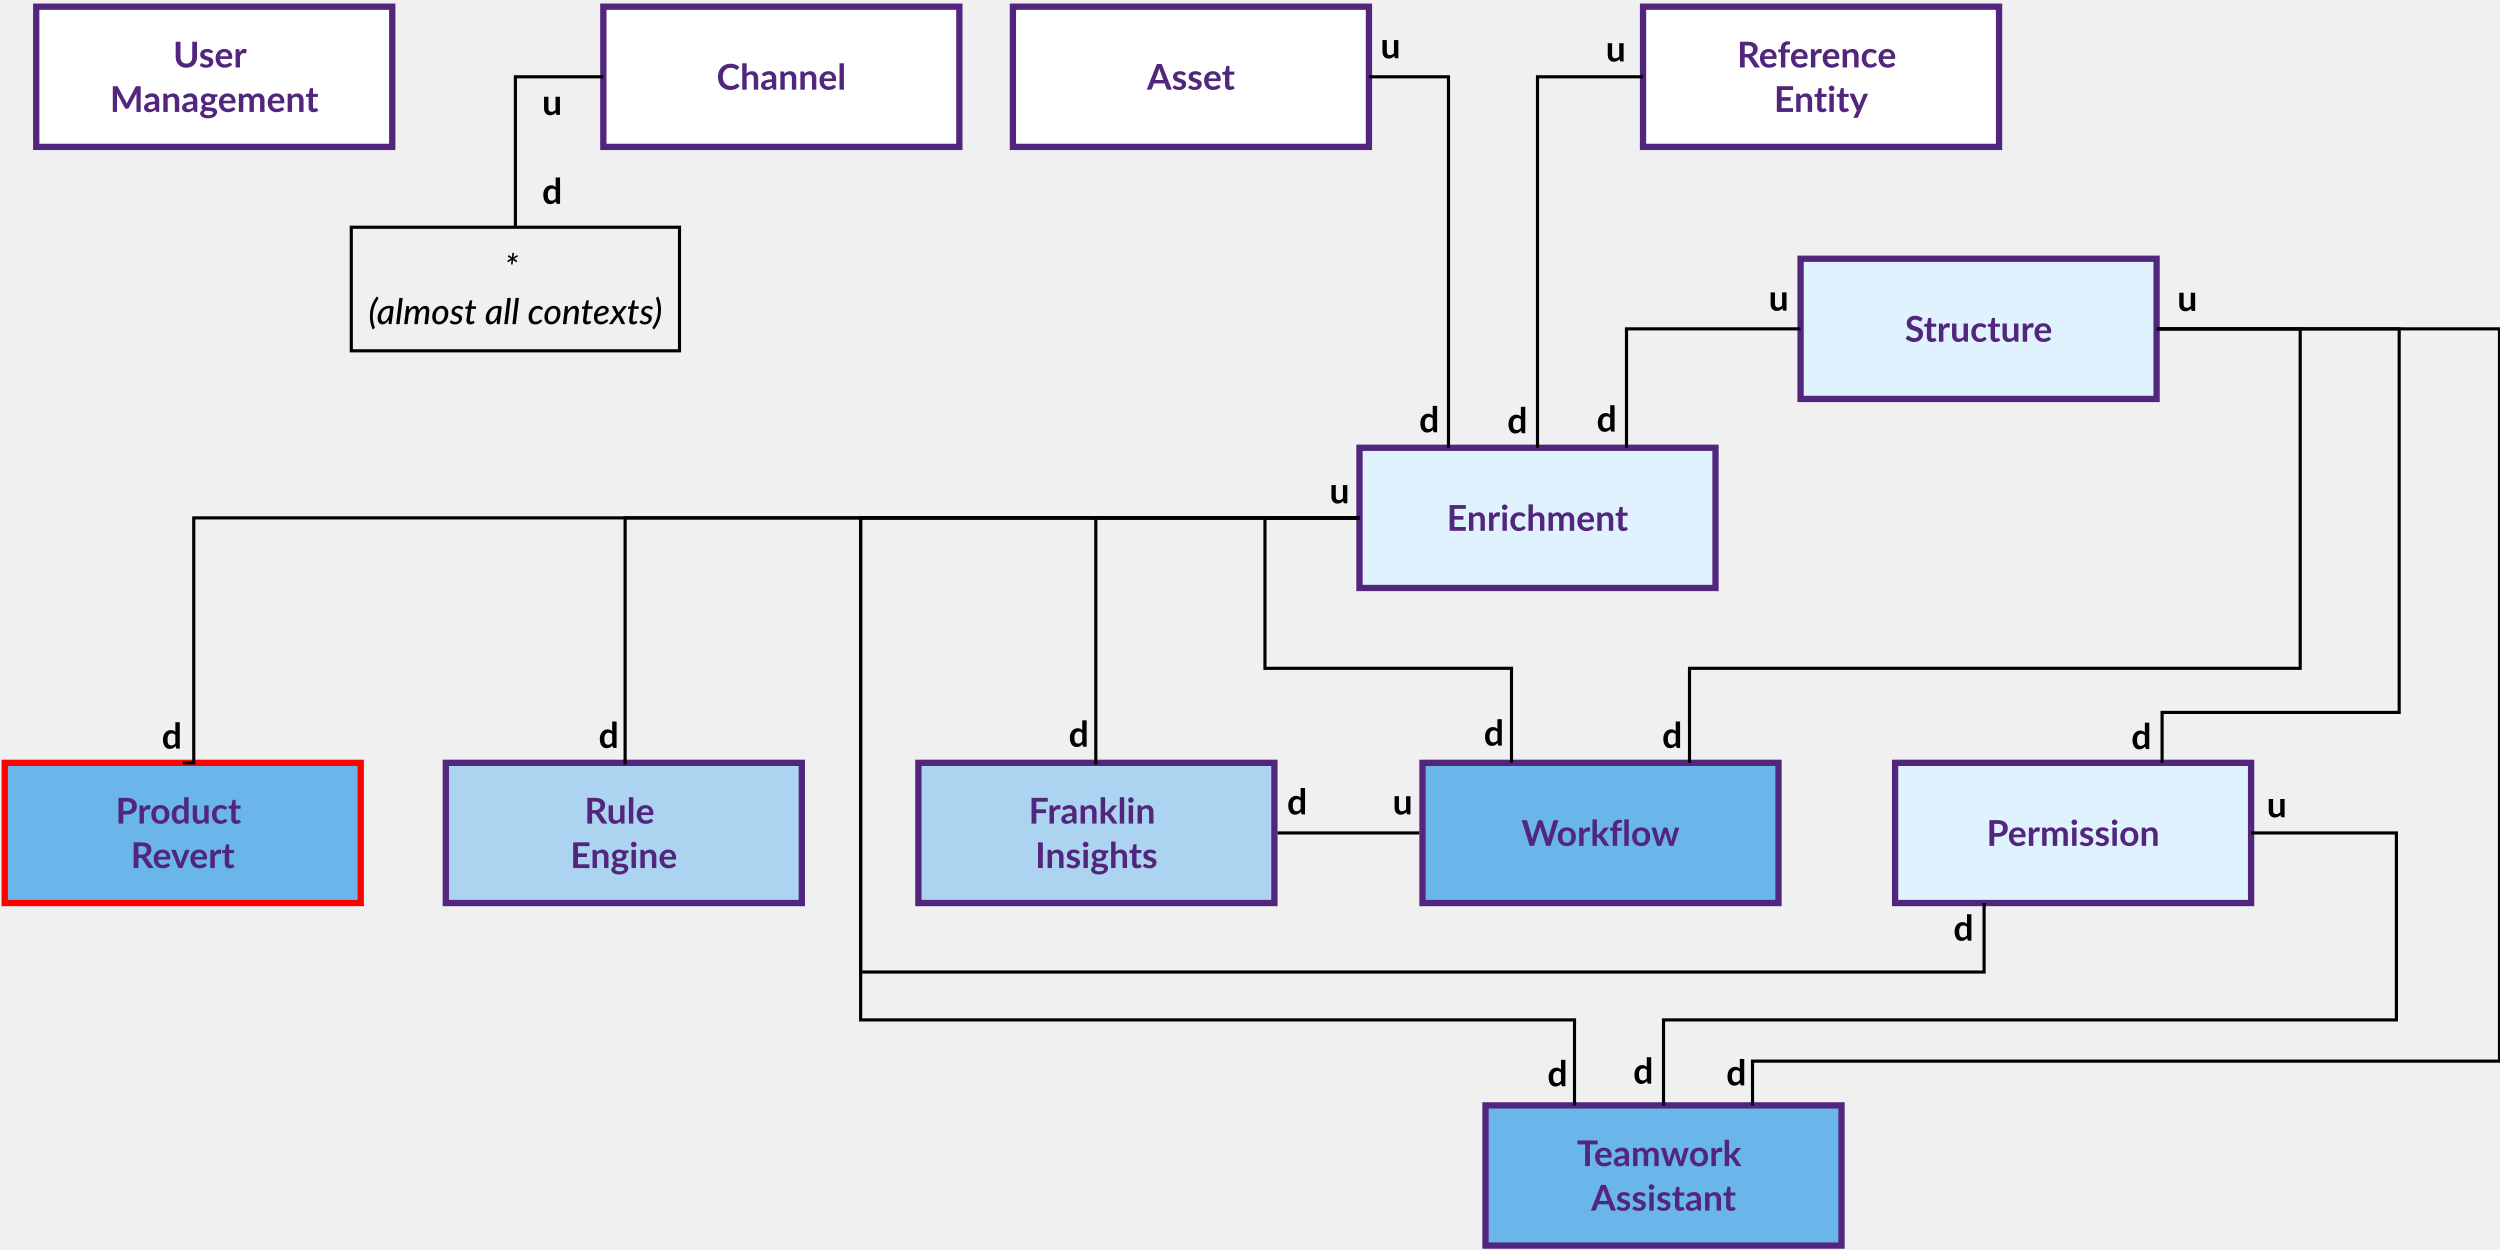
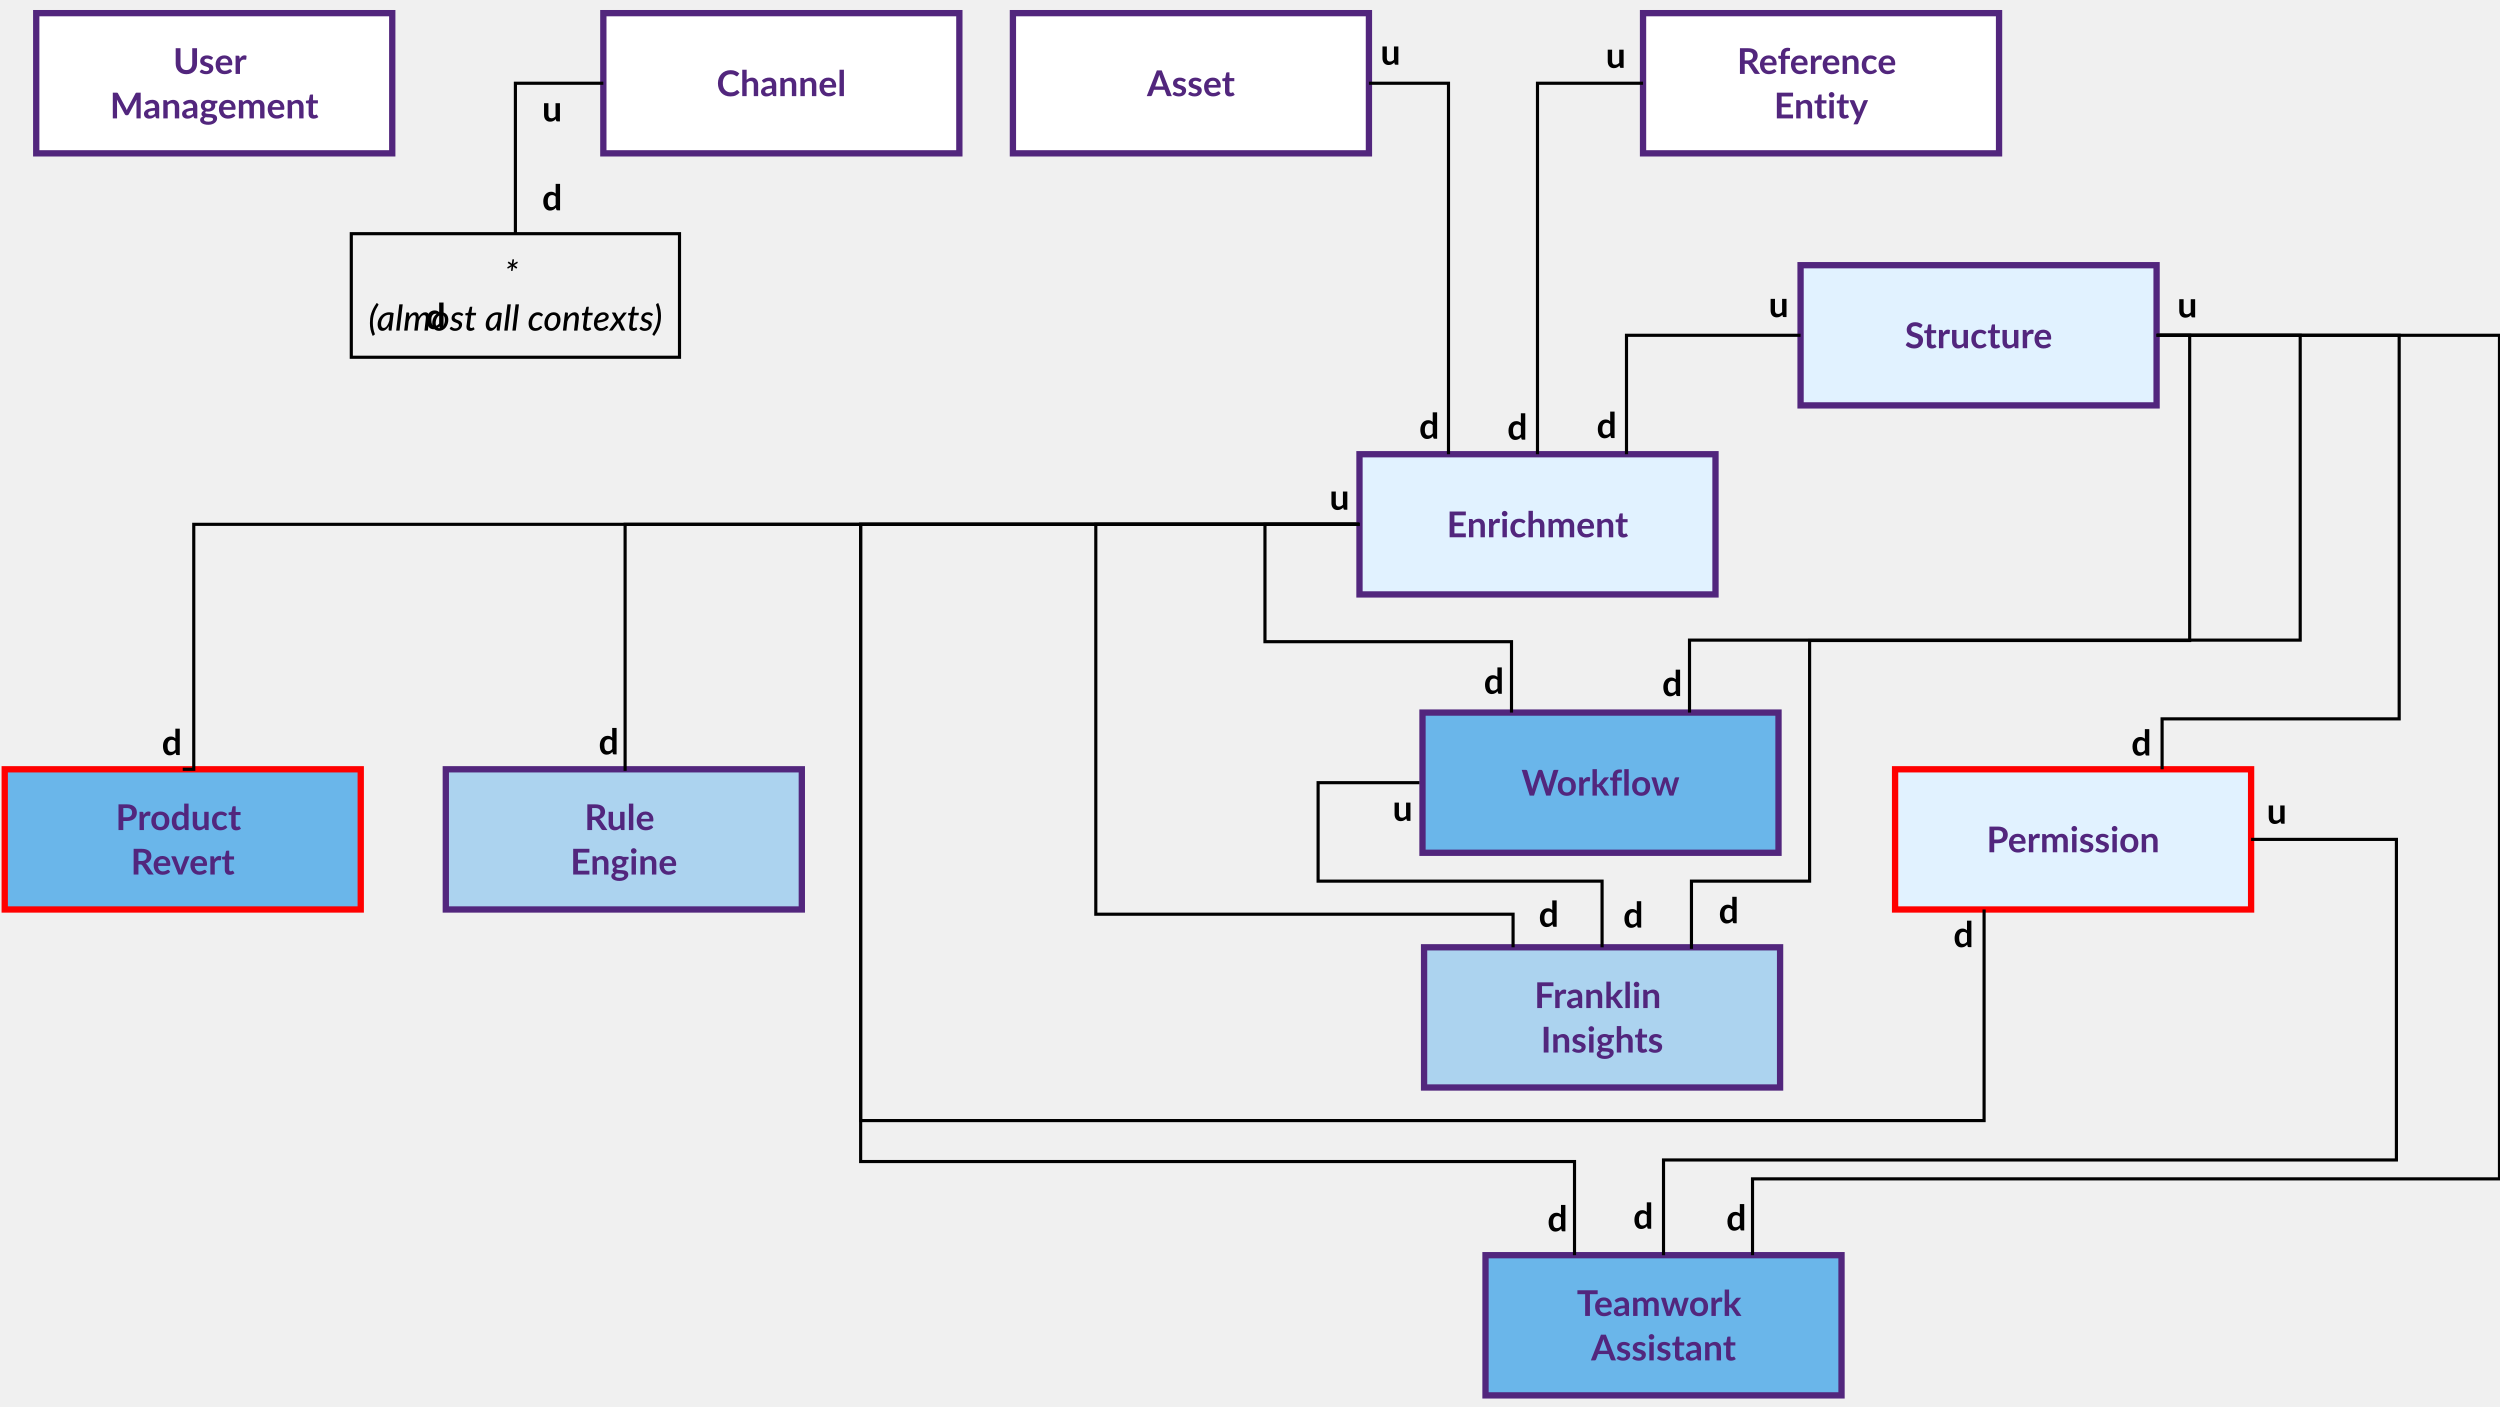
- <svg xmlns="http://www.w3.org/2000/svg" width="80cm" height="40cm" viewBox="-303 117 1587 791">
+ <svg xmlns="http://www.w3.org/2000/svg" width="80cm" height="45cm" viewBox="-303 117 1587 882">
  <g id="Background">
    <g>
-       <rect style="fill: #6ab6ea; fill-opacity: 1; stroke-opacity: 1; stroke-width: 4; stroke: #52267d" x="640" y="817.448" width="226" height="89" rx="0" ry="0" />
-       <text font-size="22.578" style="fill: #52267d; fill-opacity: 1; stroke: none;text-anchor:middle;font-family:Lato;font-style:normal;font-weight:700" x="753" y="856.026">
-         <tspan x="753" y="856.026">Teamwork</tspan>
-         <tspan x="753" y="884.248">Assistant</tspan>
+       <rect style="fill: #6ab6ea; fill-opacity: 1; stroke-opacity: 1; stroke-width: 4; stroke: #52267d" x="640" y="908.448" width="226" height="89" rx="0" ry="0" />
+       <text font-size="22.578" style="fill: #52267d; fill-opacity: 1; stroke: none;text-anchor:middle;font-family:Lato;font-style:normal;font-weight:700" x="753" y="947.026">
+         <tspan x="753" y="947.026">Teamwork</tspan>
+         <tspan x="753" y="975.248">Assistant</tspan>
      </text>
    </g>
    <g>
      <rect style="fill: #ffffff; fill-opacity: 1; stroke-opacity: 1; stroke-width: 4; stroke: #52267d" x="340" y="120" width="226" height="89" rx="0" ry="0" />
      <text font-size="22.578" style="fill: #52267d; fill-opacity: 1; stroke: none;text-anchor:middle;font-family:Lato;font-style:normal;font-weight:700" x="453" y="172.689">
        <tspan x="453" y="172.689">Asset</tspan>
      </text>
    </g>
    <g>
      <rect style="fill: #ffffff; fill-opacity: 1; stroke-opacity: 1; stroke-width: 4; stroke: #52267d" x="740" y="120" width="226" height="89" rx="0" ry="0" />
      <text font-size="22.578" style="fill: #52267d; fill-opacity: 1; stroke: none;text-anchor:middle;font-family:Lato;font-style:normal;font-weight:700" x="853" y="158.578">
        <tspan x="853" y="158.578">Reference</tspan>
        <tspan x="853" y="186.8">Entity</tspan>
      </text>
    </g>
    <g>
      <rect style="fill: #e1f2ff; fill-opacity: 1; stroke-opacity: 1; stroke-width: 4; stroke: #52267d" x="560" y="400" width="226" height="89" rx="0" ry="0" />
      <text font-size="22.578" style="fill: #52267d; fill-opacity: 1; stroke: none;text-anchor:middle;font-family:Lato;font-style:normal;font-weight:700" x="673" y="452.689">
        <tspan x="673" y="452.689">Enrichment</tspan>
      </text>
    </g>
    <g>
-       <rect style="fill: #acd3ef; fill-opacity: 1; stroke-opacity: 1; stroke-width: 4; stroke: #52267d" x="280" y="600" width="226" height="89" rx="0" ry="0" />
-       <text font-size="22.578" style="fill: #52267d; fill-opacity: 1; stroke: none;text-anchor:middle;font-family:Lato;font-style:normal;font-weight:700" x="393" y="638.578">
-         <tspan x="393" y="638.578">Franklin</tspan>
-         <tspan x="393" y="666.8">Insights</tspan>
+       <rect style="fill: #acd3ef; fill-opacity: 1; stroke-opacity: 1; stroke-width: 4; stroke: #52267d" x="601" y="713" width="226" height="89" rx="0" ry="0" />
+       <text font-size="22.578" style="fill: #52267d; fill-opacity: 1; stroke: none;text-anchor:middle;font-family:Lato;font-style:normal;font-weight:700" x="714" y="751.578">
+         <tspan x="714" y="751.578">Franklin</tspan>
+         <tspan x="714" y="779.8">Insights</tspan>
      </text>
    </g>
    <g>
      <rect style="fill: #acd3ef; fill-opacity: 1; stroke-opacity: 1; stroke-width: 4; stroke: #52267d" x="-20" y="600" width="226" height="89" rx="0" ry="0" />
      <text font-size="22.578" style="fill: #52267d; fill-opacity: 1; stroke: none;text-anchor:middle;font-family:Lato;font-style:normal;font-weight:700" x="93" y="638.578">
        <tspan x="93" y="638.578">Rule</tspan>
        <tspan x="93" y="666.8">Engine</tspan>
      </text>
    </g>
    <g>
      <rect style="fill: #e1f2ff; fill-opacity: 1; stroke-opacity: 1; stroke-width: 4; stroke: #52267d" x="840" y="280" width="226" height="89" rx="0" ry="0" />
      <text font-size="22.578" style="fill: #52267d; fill-opacity: 1; stroke: none;text-anchor:middle;font-family:Lato;font-style:normal;font-weight:700" x="953" y="332.689">
        <tspan x="953" y="332.689">Structure</tspan>
      </text>
    </g>
    <g>
-       <rect style="fill: #e1f2ff; fill-opacity: 1; stroke-opacity: 1; stroke-width: 4; stroke: #52267d" x="900" y="600" width="226" height="89" rx="0" ry="0" />
+       <rect style="fill: #e1f2ff; fill-opacity: 1; stroke-opacity: 1; stroke-width: 4; stroke: #ff0000" x="900" y="600" width="226" height="89" rx="0" ry="0" />
      <text font-size="22.578" style="fill: #52267d; fill-opacity: 1; stroke: none;text-anchor:middle;font-family:Lato;font-style:normal;font-weight:700" x="1013" y="652.689">
        <tspan x="1013" y="652.689">Permission</tspan>
      </text>
    </g>
    <g>
-       <rect style="fill: #6ab6ea; fill-opacity: 1; stroke-opacity: 1; stroke-width: 4; stroke: #52267d" x="600" y="600" width="226" height="89" rx="0" ry="0" />
-       <text font-size="22.578" style="fill: #52267d; fill-opacity: 1; stroke: none;text-anchor:middle;font-family:Lato;font-style:normal;font-weight:700" x="713" y="652.689">
-         <tspan x="713" y="652.689">Workflow</tspan>
+       <rect style="fill: #6ab6ea; fill-opacity: 1; stroke-opacity: 1; stroke-width: 4; stroke: #52267d" x="600" y="564" width="226" height="89" rx="0" ry="0" />
+       <text font-size="22.578" style="fill: #52267d; fill-opacity: 1; stroke: none;text-anchor:middle;font-family:Lato;font-style:normal;font-weight:700" x="713" y="616.689">
+         <tspan x="713" y="616.689">Workflow</tspan>
      </text>
    </g>
    <g>
      <rect style="fill: #6ab6ea; fill-opacity: 1; stroke-opacity: 1; stroke-width: 4; stroke: #ff0000" x="-300" y="600" width="226" height="89" rx="0" ry="0" />
      <text font-size="22.578" style="fill: #52267d; fill-opacity: 1; stroke: none;text-anchor:middle;font-family:Lato;font-style:normal;font-weight:700" x="-187" y="638.578">
        <tspan x="-187" y="638.578">Product</tspan>
        <tspan x="-187" y="666.8">Revert</tspan>
      </text>
    </g>
    <g>
      <rect style="fill: #ffffff; fill-opacity: 1; stroke-opacity: 1; stroke-width: 4; stroke: #52267d" x="80" y="120" width="226" height="89" rx="0" ry="0" />
      <text font-size="22.578" style="fill: #52267d; fill-opacity: 1; stroke: none;text-anchor:middle;font-family:Lato;font-style:normal;font-weight:700" x="193" y="172.689">
        <tspan x="193" y="172.689">Channel</tspan>
      </text>
    </g>
    <g>
      <rect style="fill: #ffffff; fill-opacity: 1; stroke-opacity: 1; stroke-width: 4; stroke: #52267d" x="-280" y="120" width="226" height="89" rx="0" ry="0" />
      <text font-size="22.578" style="fill: #52267d; fill-opacity: 1; stroke: none;text-anchor:middle;font-family:Lato;font-style:normal;font-weight:700" x="-167" y="158.578">
        <tspan x="-167" y="158.578">User</tspan>
        <tspan x="-167" y="186.8">Management</tspan>
      </text>
    </g>
    <text font-size="22.578" style="fill: #000000; fill-opacity: 1; stroke: none;text-anchor:start;font-family:Lato;font-style:normal;font-weight:700" x="41.09" y="188.724">
      <tspan x="41.09" y="188.724">u</tspan>
      <tspan x="41.09" y="216.946" />
      <tspan x="41.09" y="245.168">d</tspan>
    </text>
    <g>
      <rect style="fill: #ffffff; fill-opacity: 0; stroke-opacity: 1; stroke-width: 2; stroke: #000000" x="-80" y="260" width="208.35" height="78.444" rx="0" ry="0" />
      <text font-size="22.578" style="fill: #000000; fill-opacity: 1; stroke: none;text-anchor:middle;font-family:Lato;font-style:italic;font-weight:500" x="24.175" y="293.3">
        <tspan x="24.175" y="293.3">*</tspan>
        <tspan x="24.175" y="321.522">(almost all contexts)</tspan>
      </text>
    </g>
-     <polyline style="fill: none; stroke-opacity: 1; stroke-width: 2; stroke: #000000" points="508,644.5 535.47,644.5 535.47,644.5 598.002,644.5 " />
+     <polyline style="fill: none; stroke-opacity: 1; stroke-width: 2; stroke: #000000" points="714,713 714,671 533.736,671 533.736,608.5 598.071,608.5 " />
    <polyline style="fill: none; stroke-opacity: 1; stroke-width: 2; stroke: #000000" points="560,444.5 93.817,444.5 93.817,600 93,600 " />
    <polyline style="fill: none; stroke-opacity: 1; stroke-width: 2; stroke: #000000" points="-187,600 -180,600 -180,444.5 558.019,444.5 " />
-     <polyline style="fill: none; stroke-opacity: 1; stroke-width: 2; stroke: #000000" points="393,600 392.614,600 392.614,444.5 560,444.5 " />
-     <polyline style="fill: none; stroke-opacity: 1; stroke-width: 2; stroke: #000000" points="560,444.5 243.336,444.5 243.336,732.798 956.5,732.798 956.5,689 " />
-     <polyline style="fill: none; stroke-opacity: 1; stroke-width: 2; stroke: #000000" points="769.5,600 769.5,540 1157.17,540 1157.17,324.5 1068,324.5 " />
-     <polyline style="fill: none; stroke-opacity: 1; stroke-width: 2; stroke: #000000" points="558.012,444.5 500,444.5 500,540 656.5,540 656.5,600 " />
+     <polyline style="fill: none; stroke-opacity: 1; stroke-width: 2; stroke: #000000" points="657.5,713 657.5,692 392.614,692 392.614,444.5 560,444.5 " />
+     <polyline style="fill: none; stroke-opacity: 1; stroke-width: 2; stroke: #000000" points="560,444.5 243.336,444.5 243.336,823 956.5,823 956.5,689 " />
+     <polyline style="fill: none; stroke-opacity: 1; stroke-width: 2; stroke: #000000" points="769.5,564 769.5,518 1157.17,518 1157.17,324.5 1068,324.5 " />
+     <polyline style="fill: none; stroke-opacity: 1; stroke-width: 2; stroke: #000000" points="558.012,444.5 500,444.5 500,519 656.5,519 656.5,564 " />
    <polyline style="fill: none; stroke-opacity: 1; stroke-width: 2; stroke: #000000" points="616.5,400 616.5,164.5 566,164.5 " />
    <polyline style="fill: none; stroke-opacity: 1; stroke-width: 2; stroke: #000000" points="673,400 673,164.5 740,164.5 " />
    <polyline style="fill: none; stroke-opacity: 1; stroke-width: 2; stroke: #000000" points="729.5,400 729.5,324.5 840,324.5 " />
    <polyline style="fill: none; stroke-opacity: 1; stroke-width: 2; stroke: #000000" points="1069.5,600 1069.5,567.99 1220,567.99 1220,324.5 1066,324.5 " />
-     <polyline style="fill: none; stroke-opacity: 1; stroke-width: 2; stroke: #000000" points="753,817.448 753,763.188 1218.24,763.188 1218.24,644.5 1126,644.5 " />
-     <polyline style="fill: none; stroke-opacity: 1; stroke-width: 2; stroke: #000000" points="696.5,817.448 696.5,763.188 243.336,763.188 243.336,444.5 560,444.5 " />
-     <polyline style="fill: none; stroke-opacity: 1; stroke-width: 2; stroke: #000000" points="809.5,817.448 809.5,789.36 1283.67,789.36 1283.67,324.5 1066,324.5 " />
+     <polyline style="fill: none; stroke-opacity: 1; stroke-width: 2; stroke: #000000" points="753,908.448 753,848 1218.24,848 1218.24,644.5 1126,644.5 " />
+     <polyline style="fill: none; stroke-opacity: 1; stroke-width: 2; stroke: #000000" points="696.5,908.448 696.5,849 243.336,849 243.336,444.5 560,444.5 " />
+     <polyline style="fill: none; stroke-opacity: 1; stroke-width: 2; stroke: #000000" points="809.5,908.448 809.5,860 1283.67,860 1283.67,324.5 1066,324.5 " />
    <polyline style="fill: none; stroke-opacity: 1; stroke-width: 2; stroke: #000000" points="24.175,260 24.175,164.5 80,164.5 " />
    <text font-size="22.578" style="fill: #000000; fill-opacity: 1; stroke: none;text-anchor:start;font-family:Lato;font-style:normal;font-weight:700" x="-200.324" y="590.99">
      <tspan x="-200.324" y="590.99">d</tspan>
    </text>
    <text font-size="22.578" style="fill: #000000; fill-opacity: 1; stroke: none;text-anchor:start;font-family:Lato;font-style:normal;font-weight:700" x="76.975" y="590.548">
      <tspan x="76.975" y="590.548">d</tspan>
    </text>
-     <text font-size="22.578" style="fill: #000000; fill-opacity: 1; stroke: none;text-anchor:start;font-family:Lato;font-style:normal;font-weight:700" x="375.366" y="589.814">
-       <tspan x="375.366" y="589.814">d</tspan>
+     <text font-size="22.578" style="fill: #000000; fill-opacity: 1; stroke: none;text-anchor:start;font-family:Lato;font-style:normal;font-weight:700" x="673.736" y="700">
+       <tspan x="673.736" y="700">d</tspan>
    </text>
-     <text font-size="22.578" style="fill: #000000; fill-opacity: 1; stroke: none;text-anchor:start;font-family:Lato;font-style:normal;font-weight:700" x="638.91" y="589.082">
-       <tspan x="638.91" y="589.082">d</tspan>
+     <text font-size="22.578" style="fill: #000000; fill-opacity: 1; stroke: none;text-anchor:start;font-family:Lato;font-style:normal;font-weight:700" x="638.91" y="552.082">
+       <tspan x="638.91" y="552.082">d</tspan>
    </text>
-     <text font-size="22.578" style="fill: #000000; fill-opacity: 1; stroke: none;text-anchor:start;font-family:Lato;font-style:normal;font-weight:700" x="752.092" y="590.528">
-       <tspan x="752.092" y="590.528">d</tspan>
+     <text font-size="22.578" style="fill: #000000; fill-opacity: 1; stroke: none;text-anchor:start;font-family:Lato;font-style:normal;font-weight:700" x="752.092" y="553.528">
+       <tspan x="752.092" y="553.528">d</tspan>
    </text>
    <text font-size="22.578" style="fill: #000000; fill-opacity: 1; stroke: none;text-anchor:start;font-family:Lato;font-style:normal;font-weight:700" x="1049.92" y="591.282">
      <tspan x="1049.92" y="591.282">d</tspan>
    </text>
    <text font-size="22.578" style="fill: #000000; fill-opacity: 1; stroke: none;text-anchor:start;font-family:Lato;font-style:normal;font-weight:700" x="597.844" y="390.168">
      <tspan x="597.844" y="390.168">d</tspan>
    </text>
-     <text font-size="22.578" style="fill: #000000; fill-opacity: 1; stroke: none;text-anchor:start;font-family:Lato;font-style:normal;font-weight:700" x="679.272" y="805.31">
-       <tspan x="679.272" y="805.31">d</tspan>
+     <text font-size="22.578" style="fill: #000000; fill-opacity: 1; stroke: none;text-anchor:start;font-family:Lato;font-style:normal;font-weight:700" x="679.272" y="893.31">
+       <tspan x="679.272" y="893.31">d</tspan>
    </text>
-     <text font-size="22.578" style="fill: #000000; fill-opacity: 1; stroke: none;text-anchor:start;font-family:Lato;font-style:normal;font-weight:700" x="733.742" y="803.658">
-       <tspan x="733.742" y="803.658">d</tspan>
+     <text font-size="22.578" style="fill: #000000; fill-opacity: 1; stroke: none;text-anchor:start;font-family:Lato;font-style:normal;font-weight:700" x="733.742" y="891.658">
+       <tspan x="733.742" y="891.658">d</tspan>
    </text>
-     <text font-size="22.578" style="fill: #000000; fill-opacity: 1; stroke: none;text-anchor:start;font-family:Lato;font-style:normal;font-weight:700" x="792.796" y="804.758">
-       <tspan x="792.796" y="804.758">d</tspan>
+     <text font-size="22.578" style="fill: #000000; fill-opacity: 1; stroke: none;text-anchor:start;font-family:Lato;font-style:normal;font-weight:700" x="792.796" y="892.758">
+       <tspan x="792.796" y="892.758">d</tspan>
    </text>
    <text font-size="22.578" style="fill: #000000; fill-opacity: 1; stroke: none;text-anchor:start;font-family:Lato;font-style:normal;font-weight:700" x="653.804" y="390.778">
      <tspan x="653.804" y="390.778">d</tspan>
    </text>
    <text font-size="22.578" style="fill: #000000; fill-opacity: 1; stroke: none;text-anchor:start;font-family:Lato;font-style:normal;font-weight:700" x="937.002" y="712.898">
      <tspan x="937.002" y="712.898">d</tspan>
    </text>
    <text font-size="22.578" style="fill: #000000; fill-opacity: 1; stroke: none;text-anchor:start;font-family:Lato;font-style:normal;font-weight:700" x="710.504" y="389.736">
      <tspan x="710.504" y="389.736">d</tspan>
    </text>
    <text font-size="22.578" style="fill: #000000; fill-opacity: 1; stroke: none;text-anchor:start;font-family:Lato;font-style:normal;font-weight:700" x="573.324" y="152.748">
      <tspan x="573.324" y="152.748">u</tspan>
    </text>
    <text font-size="22.578" style="fill: #000000; fill-opacity: 1; stroke: none;text-anchor:start;font-family:Lato;font-style:normal;font-weight:700" x="716.322" y="154.748">
      <tspan x="716.322" y="154.748">u</tspan>
    </text>
    <text font-size="22.578" style="fill: #000000; fill-opacity: 1; stroke: none;text-anchor:start;font-family:Lato;font-style:normal;font-weight:700" x="819.72" y="312.946">
      <tspan x="819.72" y="312.946">u</tspan>
    </text>
    <text font-size="22.578" style="fill: #000000; fill-opacity: 1; stroke: none;text-anchor:start;font-family:Lato;font-style:normal;font-weight:700" x="1079.12" y="313.146">
      <tspan x="1079.12" y="313.146">u</tspan>
    </text>
    <text font-size="22.578" style="fill: #000000; fill-opacity: 1; stroke: none;text-anchor:start;font-family:Lato;font-style:normal;font-weight:700" x="540.924" y="435.244">
      <tspan x="540.924" y="435.244">u</tspan>
    </text>
    <text font-size="22.578" style="fill: #000000; fill-opacity: 1; stroke: none;text-anchor:start;font-family:Lato;font-style:normal;font-weight:700" x="1135.92" y="634.542">
      <tspan x="1135.92" y="634.542">u</tspan>
    </text>
-     <text font-size="22.578" style="fill: #000000; fill-opacity: 1; stroke: none;text-anchor:start;font-family:Lato;font-style:normal;font-weight:700" x="514.004" y="632.742">
-       <tspan x="514.004" y="632.742">d</tspan>
+     <text font-size="22.578" style="fill: #000000; fill-opacity: 1; stroke: none;text-anchor:start;font-family:Lato;font-style:normal;font-weight:700" x="788.004" y="697.742">
+       <tspan x="788.004" y="697.742">d</tspan>
    </text>
    <text font-size="22.578" style="fill: #000000; fill-opacity: 1; stroke: none;text-anchor:start;font-family:Lato;font-style:normal;font-weight:700" x="581.004" y="632.742">
      <tspan x="581.004" y="632.742">u</tspan>
    </text>
+     <polyline style="fill: none; stroke-opacity: 1; stroke-width: 2; stroke: #000000" points="1066,324.5 1087,324.5 1087,518.25 845.736,518.25 845.736,671 770.736,671 770.736,713 770.5,713 " />
+     <text font-size="22.578" style="fill: #000000; fill-opacity: 1; stroke: none;text-anchor:start;font-family:Lato;font-style:normal;font-weight:700" x="-32.865" y="320.5">
+       <tspan x="-32.865" y="320.5">d</tspan>
+     </text>
+     <text font-size="22.578" style="fill: #000000; fill-opacity: 1; stroke: none;text-anchor:start;font-family:Lato;font-style:normal;font-weight:700" x="727.4" y="700.5">
+       <tspan x="727.4" y="700.5">d</tspan>
+     </text>
  </g>
</svg>
